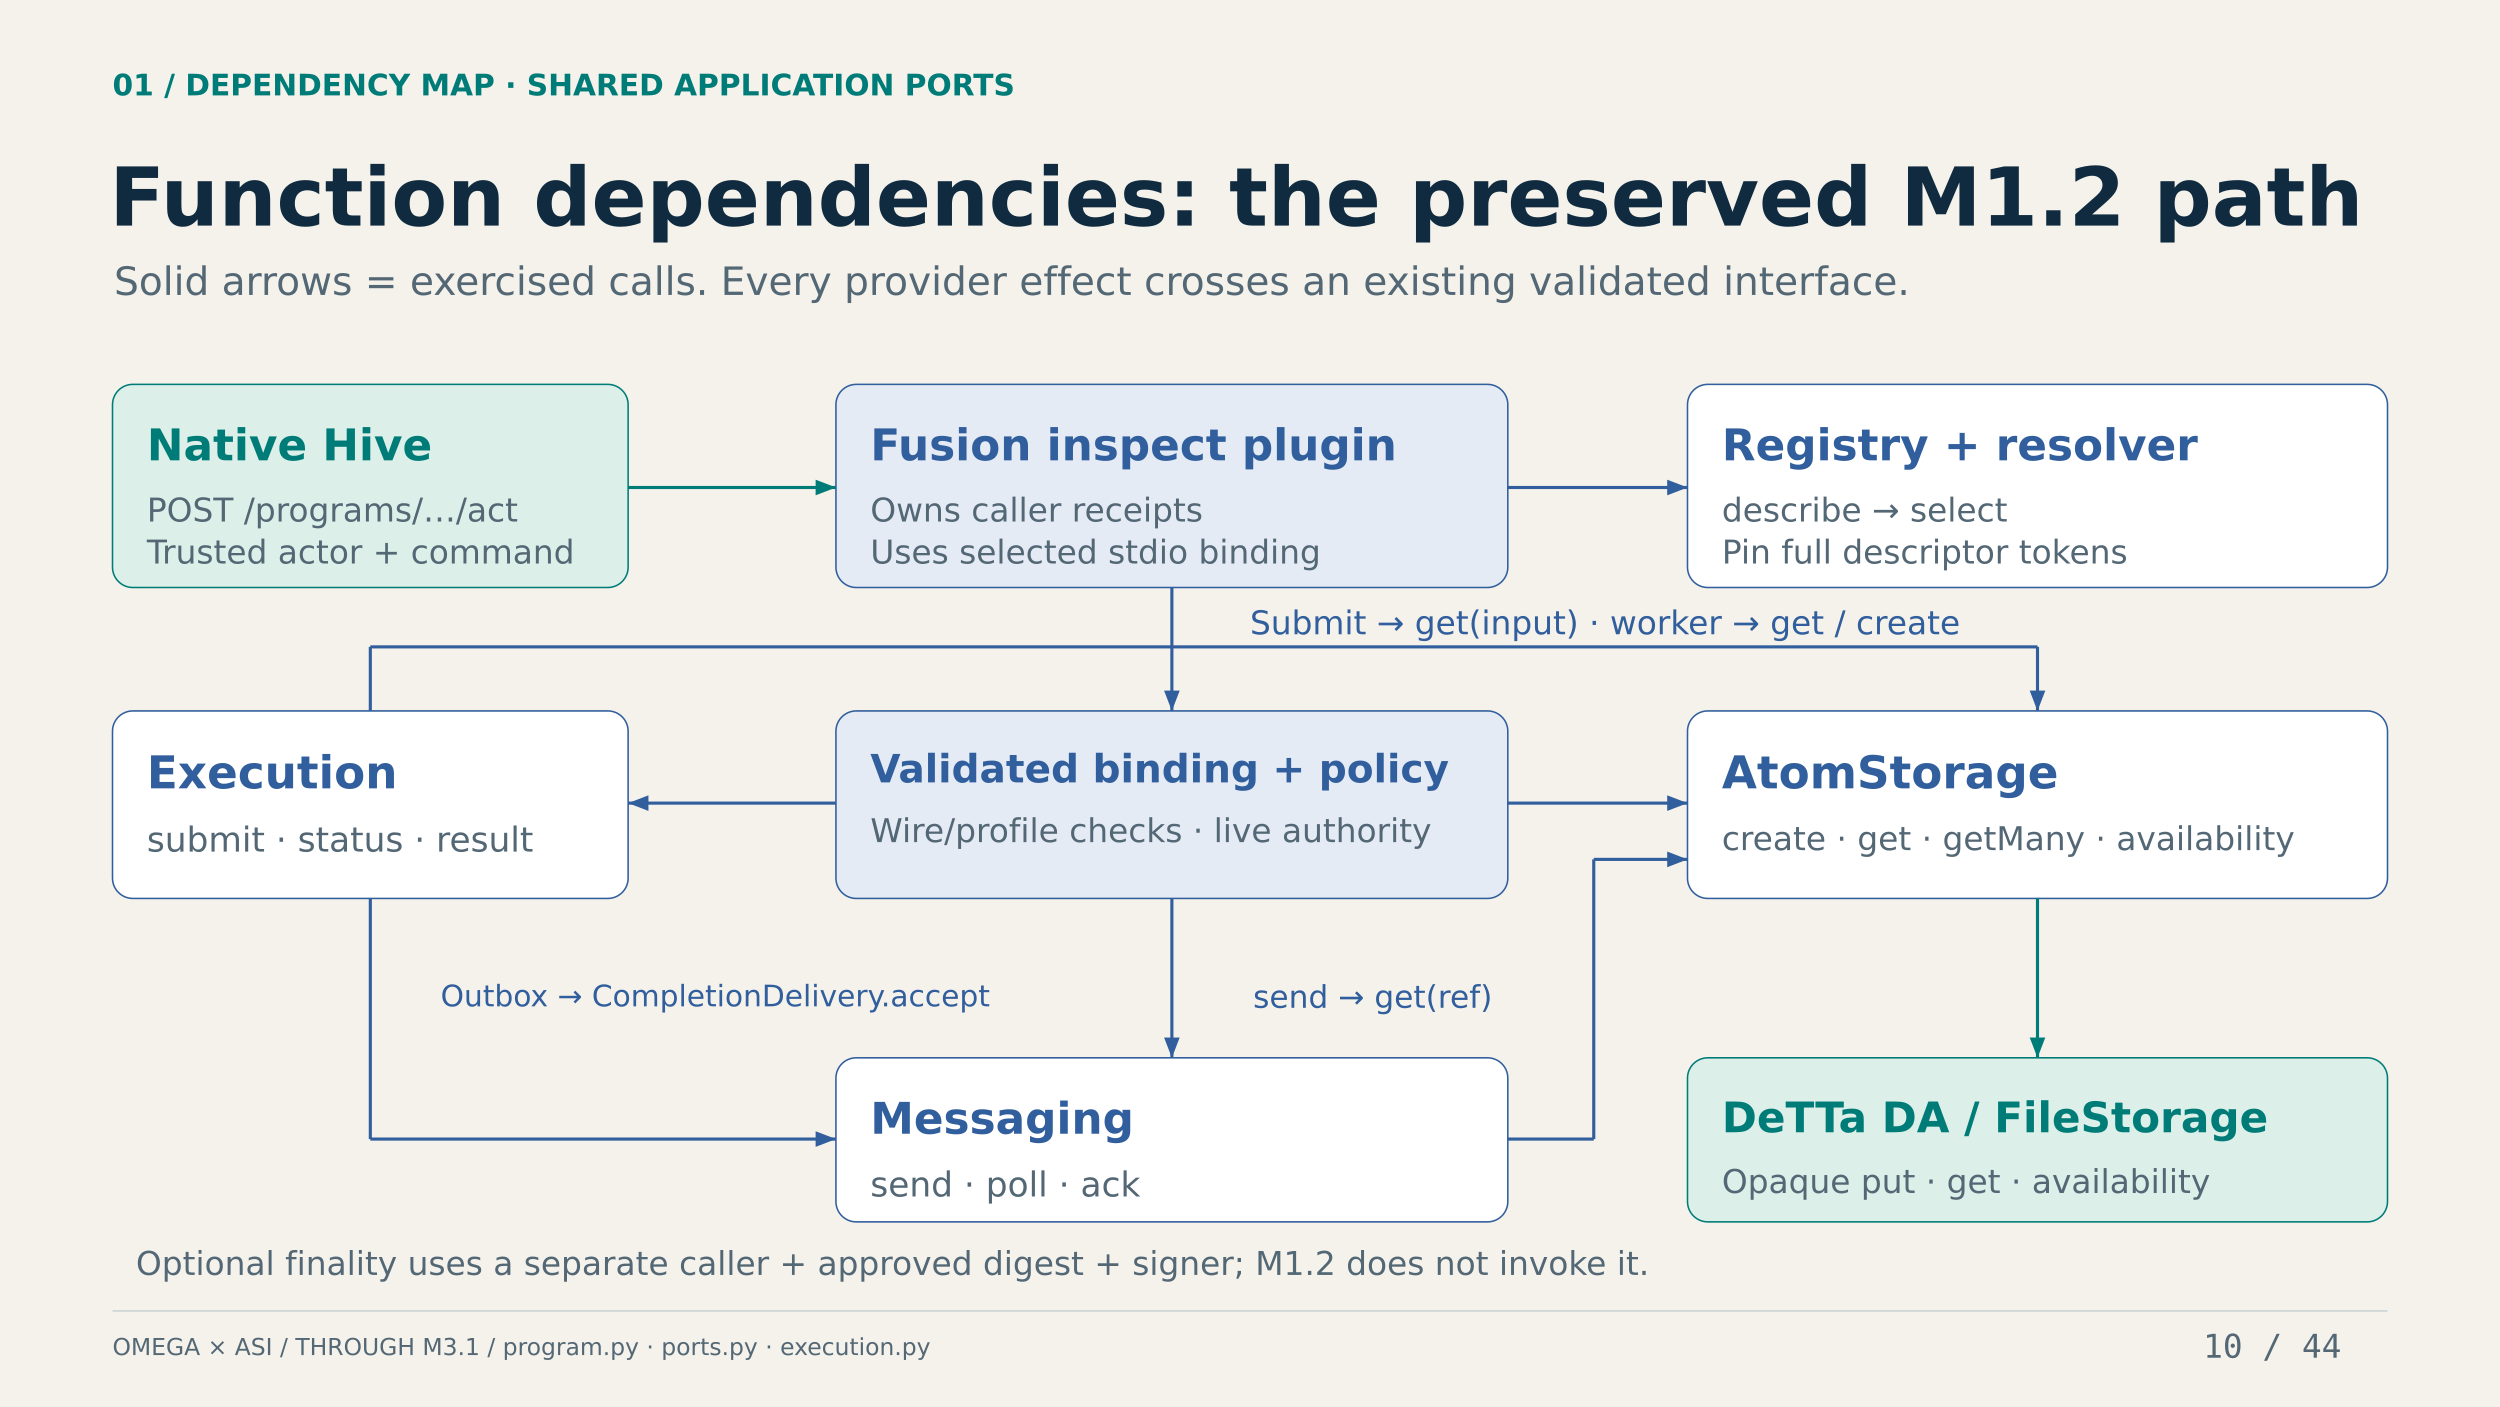
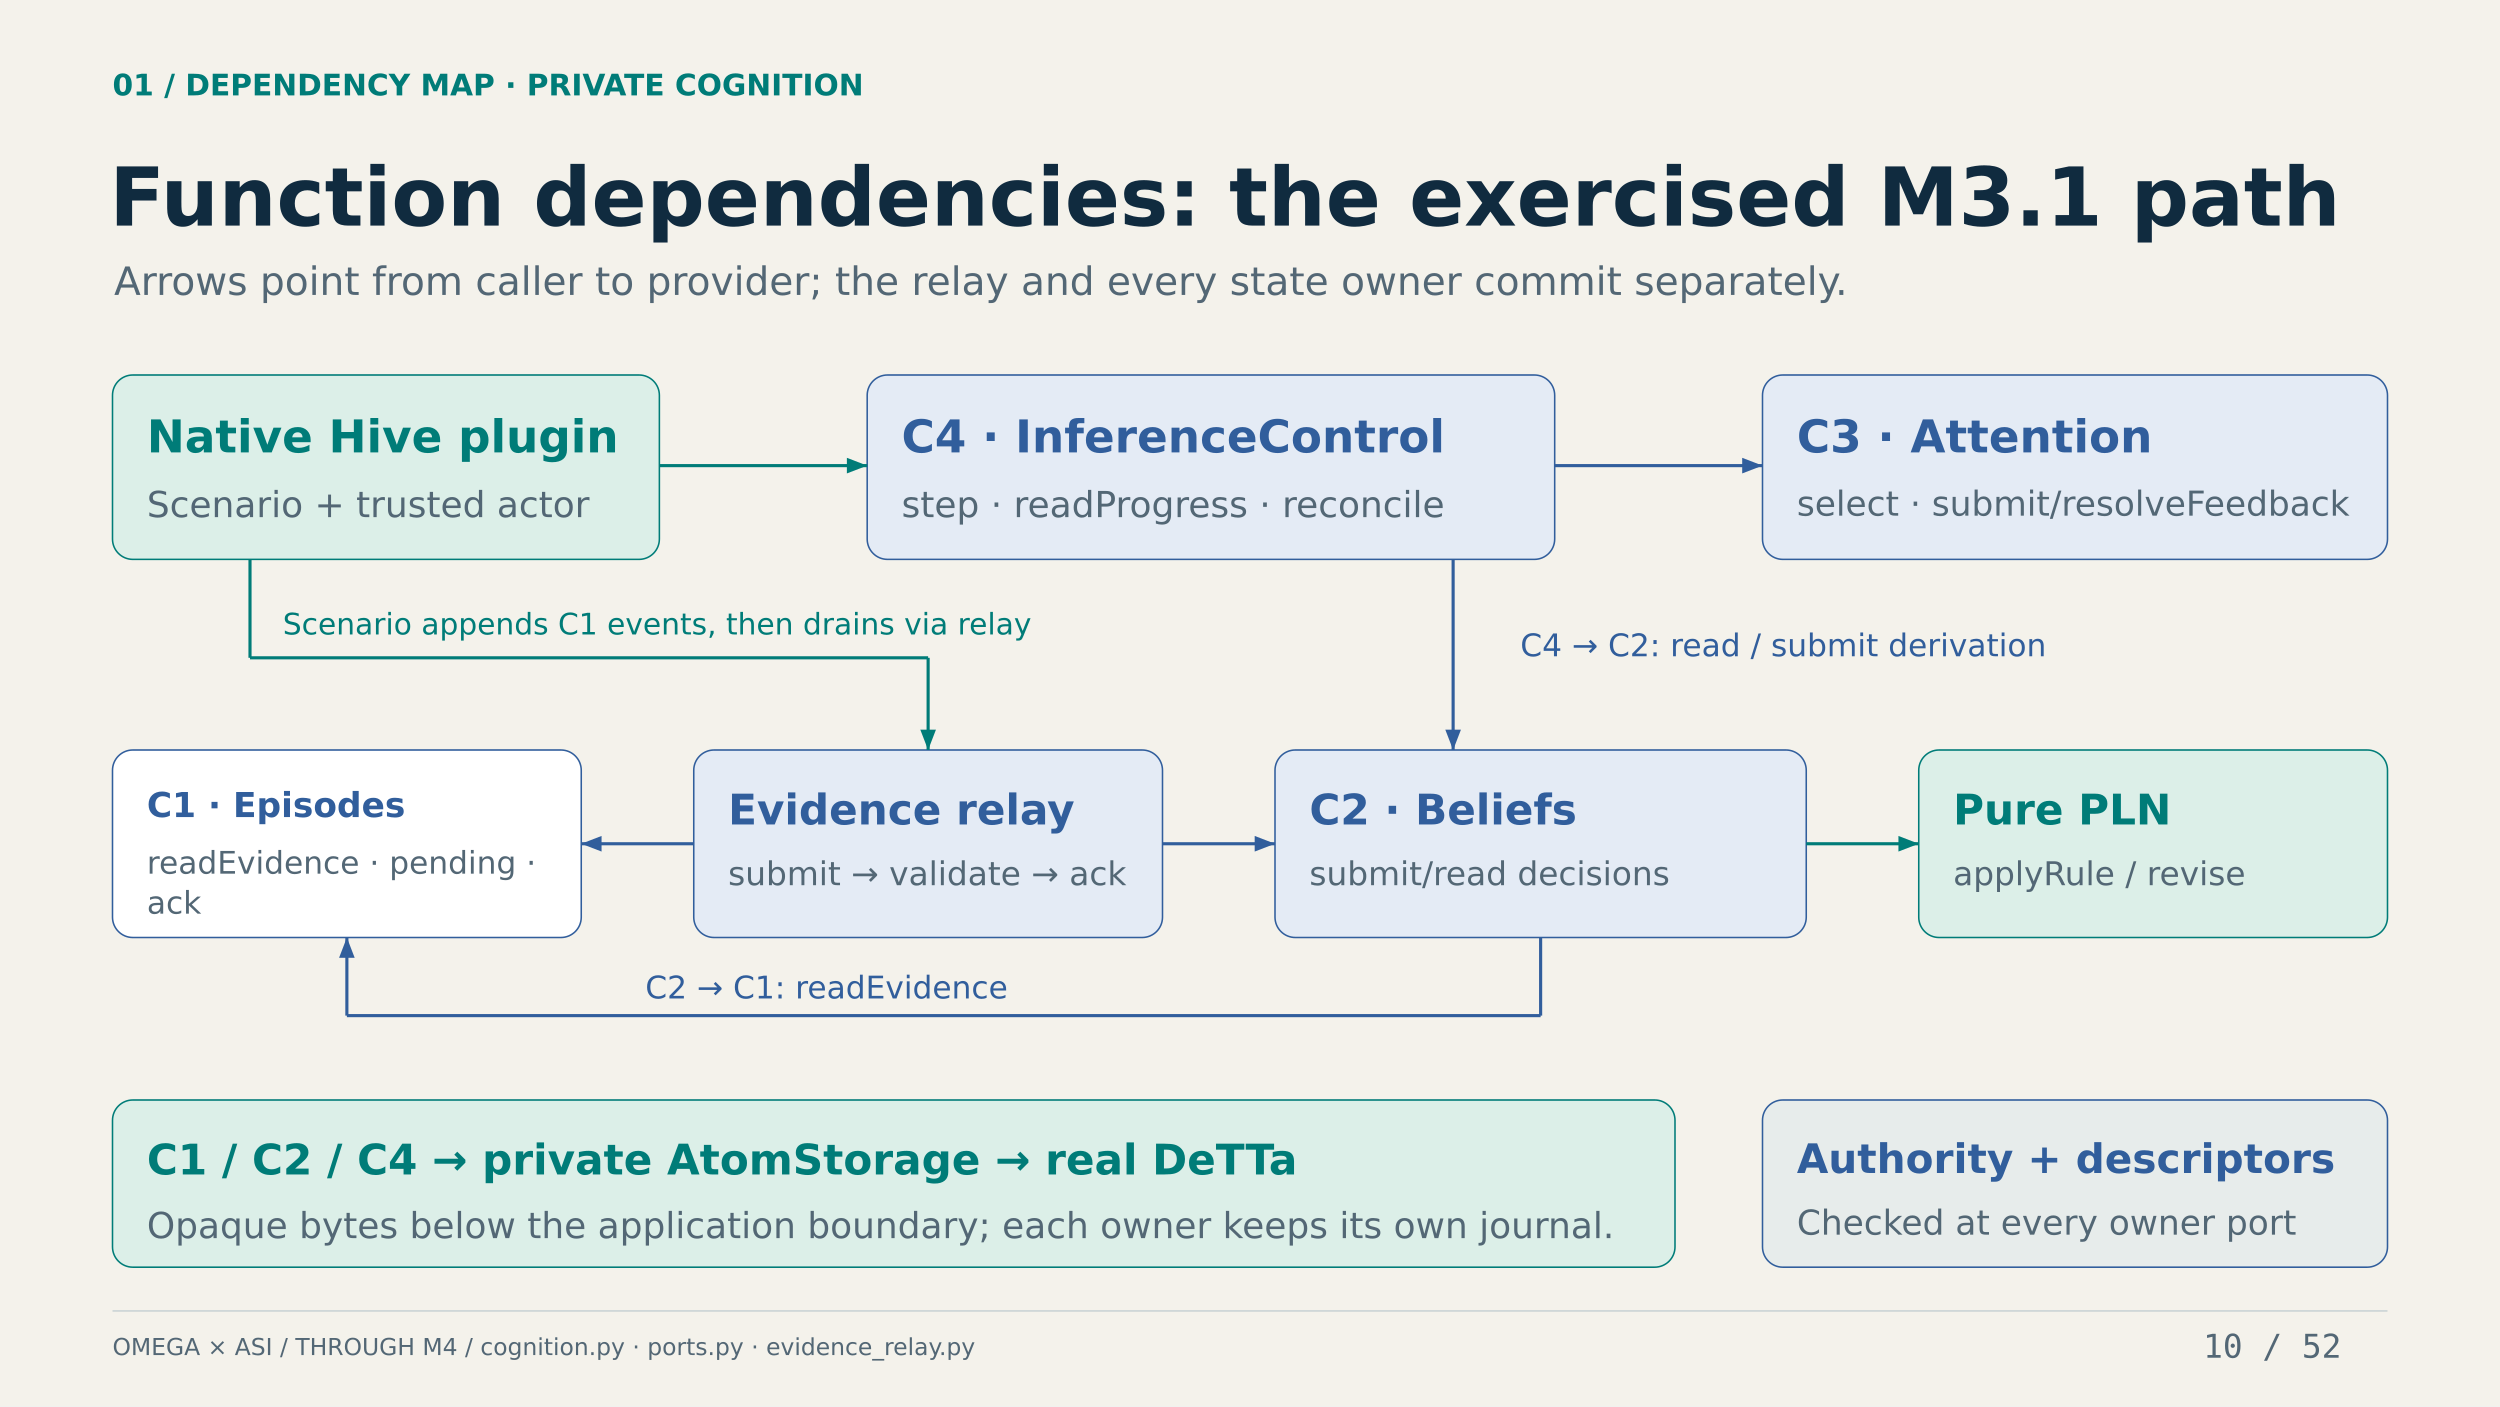
<svg xmlns="http://www.w3.org/2000/svg" width="1600" height="900" viewBox="0 0 1600 900" role="img" aria-labelledby="title desc">
  <rect width="1600" height="900" fill="#F4F2EB" />
-   <text x="72" y="61.05" font-family="DejaVu Sans" font-size="19" font-weight="700" fill="#007C78">01 / DEPENDENCY MAP · SHARED APPLICATION PORTS</text>
-   <text x="70" y="144.4" font-family="DejaVu Sans" font-size="52" font-weight="700" fill="#102B3F">Function dependencies: the preserved M1.2 path</text>
-   <text x="73" y="188.75" font-family="DejaVu Sans" font-size="25" font-weight="400" fill="#536775">Solid arrows = exercised calls. Every provider effect crosses an existing validated interface.</text>
-   <rect x="72" y="246" width="330" height="130" rx="13" fill="#DCEFE8" stroke="#007C78" />
-   <text x="94" y="294.6" font-family="DejaVu Sans" font-size="28" font-weight="700" fill="#007C78">Native Hive</text>
-   <text x="94" y="333.79" font-family="DejaVu Sans" font-size="21" font-weight="400" fill="#536775">POST /programs/…/act</text>
-   <text x="94" y="360.67" font-family="DejaVu Sans" font-size="21" font-weight="400" fill="#536775">Trusted actor + command</text>
-   <rect x="535" y="246" width="430" height="130" rx="13" fill="#E4EBF5" stroke="#315E9C" />
-   <text x="557" y="294.6" font-family="DejaVu Sans" font-size="28" font-weight="700" fill="#315E9C">Fusion inspect plugin</text>
-   <text x="557" y="333.79" font-family="DejaVu Sans" font-size="21" font-weight="400" fill="#536775">Owns caller receipts</text>
-   <text x="557" y="360.67" font-family="DejaVu Sans" font-size="21" font-weight="400" fill="#536775">Uses selected stdio binding</text>
-   <rect x="1080" y="246" width="448" height="130" rx="13" fill="#FFFFFF" stroke="#315E9C" />
-   <text x="1102" y="294.6" font-family="DejaVu Sans" font-size="28" font-weight="700" fill="#315E9C">Registry + resolver</text>
-   <text x="1102" y="333.79" font-family="DejaVu Sans" font-size="21" font-weight="400" fill="#536775">describe → select</text>
-   <text x="1102" y="360.67" font-family="DejaVu Sans" font-size="21" font-weight="400" fill="#536775">Pin full descriptor tokens</text>
-   <line x1="402" y1="312" x2="535" y2="312" stroke="#007C78" stroke-width="2" />
-   <polygon points="535,312 522.0,307.0 522.0,317.0" fill="#007C78" />
-   <line x1="965" y1="312" x2="1080" y2="312" stroke="#315E9C" stroke-width="2" />
-   <polygon points="1080,312 1067.0,307.0 1067.0,317.0" fill="#315E9C" />
-   <rect x="535" y="455" width="430" height="120" rx="13" fill="#E4EBF5" stroke="#315E9C" />
-   <text x="557" y="500.75" font-family="DejaVu Sans" font-size="25" font-weight="700" fill="#315E9C">Validated binding + policy</text>
-   <text x="557" y="538.95" font-family="DejaVu Sans" font-size="21" font-weight="400" fill="#536775">Wire/profile checks · live authority</text>
-   <line x1="750" y1="376" x2="750" y2="455" stroke="#315E9C" stroke-width="2" />
-   <polygon points="750,455 755.0,442.0 745.0,442.0" fill="#315E9C" />
-   <rect x="72" y="455" width="330" height="120" rx="13" fill="#FFFFFF" stroke="#315E9C" />
-   <text x="94" y="504.55" font-family="DejaVu Sans" font-size="29" font-weight="700" fill="#315E9C">Execution</text>
-   <text x="94" y="545.02" font-family="DejaVu Sans" font-size="22" font-weight="400" fill="#536775">submit · status · result</text>
-   <rect x="1080" y="455" width="448" height="120" rx="13" fill="#FFFFFF" stroke="#315E9C" />
-   <text x="1102" y="504.55" font-family="DejaVu Sans" font-size="29" font-weight="700" fill="#315E9C">AtomStorage</text>
-   <text x="1102" y="544.07" font-family="DejaVu Sans" font-size="21" font-weight="400" fill="#536775">create · get · getMany · availability</text>
-   <line x1="535" y1="514" x2="402" y2="514" stroke="#315E9C" stroke-width="2" />
-   <polygon points="402,514 415.0,519.0 415.0,509.0" fill="#315E9C" />
-   <line x1="965" y1="514" x2="1080" y2="514" stroke="#315E9C" stroke-width="2" />
-   <polygon points="1080,514 1067.0,509.0 1067.0,519.0" fill="#315E9C" />
-   <line x1="237" y1="455" x2="237" y2="414" stroke="#315E9C" stroke-width="2" />
-   <line x1="237" y1="414" x2="1304" y2="414" stroke="#315E9C" stroke-width="2" />
-   <line x1="1304" y1="414" x2="1304" y2="455" stroke="#315E9C" stroke-width="2" />
-   <polygon points="1304,455 1309.0,442.0 1299.0,442.0" fill="#315E9C" />
-   <text x="800" y="405.95" font-family="DejaVu Sans" font-size="21" font-weight="400" fill="#315E9C">Submit → get(input) · worker → get / create</text>
-   <rect x="535" y="677" width="430" height="105" rx="13" fill="#FFFFFF" stroke="#315E9C" />
-   <text x="557" y="725.6" font-family="DejaVu Sans" font-size="28" font-weight="700" fill="#315E9C">Messaging</text>
-   <text x="557" y="765.74" font-family="DejaVu Sans" font-size="22" font-weight="400" fill="#536775">send · poll · ack</text>
-   <line x1="750" y1="575" x2="750" y2="677" stroke="#315E9C" stroke-width="2" />
-   <polygon points="750,677 755.0,664.0 745.0,664.0" fill="#315E9C" />
-   <line x1="237" y1="575" x2="237" y2="729" stroke="#315E9C" stroke-width="2" />
-   <line x1="237" y1="729" x2="535" y2="729" stroke="#315E9C" stroke-width="2" />
-   <polygon points="535,729 522.0,724.0 522.0,734.0" fill="#315E9C" />
-   <text x="282" y="644.05" font-family="DejaVu Sans" font-size="19" font-weight="400" fill="#315E9C">Outbox → CompletionDelivery.accept</text>
-   <line x1="965" y1="729" x2="1020" y2="729" stroke="#315E9C" stroke-width="2" />
-   <line x1="1020" y1="729" x2="1020" y2="550" stroke="#315E9C" stroke-width="2" />
-   <line x1="1020" y1="550" x2="1080" y2="550" stroke="#315E9C" stroke-width="2" />
-   <polygon points="1080,550 1067.0,545.0 1067.0,555.0" fill="#315E9C" />
-   <text x="802" y="645.0" font-family="DejaVu Sans" font-size="20" font-weight="400" fill="#315E9C">send → get(ref)</text>
-   <rect x="1080" y="677" width="448" height="105" rx="13" fill="#DCEFE8" stroke="#007C78" />
-   <text x="1102" y="724.65" font-family="DejaVu Sans" font-size="27" font-weight="700" fill="#007C78">DeTTa DA / FileStorage</text>
-   <text x="1102" y="763.51" font-family="DejaVu Sans" font-size="21" font-weight="400" fill="#536775">Opaque put · get · availability</text>
-   <line x1="1304" y1="575" x2="1304" y2="677" stroke="#007C78" stroke-width="2" />
-   <polygon points="1304,677 1309.0,664.0 1299.0,664.0" fill="#007C78" />
-   <text x="87" y="815.95" font-family="DejaVu Sans" font-size="21" font-weight="400" fill="#536775">Optional finality uses a separate caller + approved digest + signer; M1.2 does not invoke it.</text>
+   <text x="72" y="61.05" font-family="DejaVu Sans" font-size="19" font-weight="700" fill="#007C78">01 / DEPENDENCY MAP · PRIVATE COGNITION</text>
+   <text x="70" y="144.4" font-family="DejaVu Sans" font-size="52" font-weight="700" fill="#102B3F">Function dependencies: the exercised M3.1 path</text>
+   <text x="73" y="188.75" font-family="DejaVu Sans" font-size="25" font-weight="400" fill="#536775">Arrows point from caller to provider; the relay and every state owner commit separately.</text>
+   <rect x="72" y="240" width="350" height="118" rx="13" fill="#DCEFE8" stroke="#007C78" />
+   <text x="94" y="289.55" font-family="DejaVu Sans" font-size="29" font-weight="700" fill="#007C78">Native Hive plugin</text>
+   <text x="94" y="330.97" font-family="DejaVu Sans" font-size="23" font-weight="400" fill="#536775">Scenario + trusted actor</text>
+   <rect x="555" y="240" width="440" height="118" rx="13" fill="#E4EBF5" stroke="#315E9C" />
+   <text x="577" y="289.55" font-family="DejaVu Sans" font-size="29" font-weight="700" fill="#315E9C">C4 · InferenceControl</text>
+   <text x="577" y="330.97" font-family="DejaVu Sans" font-size="23" font-weight="400" fill="#536775">step · readProgress · reconcile</text>
+   <rect x="1128" y="240" width="400" height="118" rx="13" fill="#E4EBF5" stroke="#315E9C" />
+   <text x="1150" y="289.55" font-family="DejaVu Sans" font-size="29" font-weight="700" fill="#315E9C">C3 · Attention</text>
+   <text x="1150" y="330.02" font-family="DejaVu Sans" font-size="22" font-weight="400" fill="#536775">select · submit/resolveFeedback</text>
+   <line x1="422" y1="298" x2="555" y2="298" stroke="#007C78" stroke-width="2" />
+   <polygon points="555,298 542.0,293.0 542.0,303.0" fill="#007C78" />
+   <line x1="995" y1="298" x2="1128" y2="298" stroke="#315E9C" stroke-width="2" />
+   <polygon points="1128,298 1115.0,293.0 1115.0,303.0" fill="#315E9C" />
+   <rect x="72" y="480" width="300" height="120" rx="13" fill="#FFFFFF" stroke="#315E9C" />
+   <text x="94" y="522.9" font-family="DejaVu Sans" font-size="22" font-weight="700" fill="#315E9C">C1 · Episodes</text>
+   <text x="94" y="559.16" font-family="DejaVu Sans" font-size="20" font-weight="400" fill="#536775">readEvidence · pending ·</text>
+   <text x="94" y="584.76" font-family="DejaVu Sans" font-size="20" font-weight="400" fill="#536775">ack</text>
+   <rect x="444" y="480" width="300" height="120" rx="13" fill="#E4EBF5" stroke="#315E9C" />
+   <text x="466" y="527.65" font-family="DejaVu Sans" font-size="27" font-weight="700" fill="#315E9C">Evidence relay</text>
+   <text x="466" y="566.51" font-family="DejaVu Sans" font-size="21" font-weight="400" fill="#536775">submit → validate → ack</text>
+   <rect x="816" y="480" width="340" height="120" rx="13" fill="#E4EBF5" stroke="#315E9C" />
+   <text x="838" y="527.65" font-family="DejaVu Sans" font-size="27" font-weight="700" fill="#315E9C">C2 · Beliefs</text>
+   <text x="838" y="566.51" font-family="DejaVu Sans" font-size="21" font-weight="400" fill="#536775">submit/read decisions</text>
+   <rect x="1228" y="480" width="300" height="120" rx="13" fill="#DCEFE8" stroke="#007C78" />
+   <text x="1250" y="527.65" font-family="DejaVu Sans" font-size="27" font-weight="700" fill="#007C78">Pure PLN</text>
+   <text x="1250" y="566.51" font-family="DejaVu Sans" font-size="21" font-weight="400" fill="#536775">applyRule / revise</text>
+   <line x1="444" y1="540" x2="372" y2="540" stroke="#315E9C" stroke-width="2" />
+   <polygon points="372,540 385.0,545.0 385.0,535.0" fill="#315E9C" />
+   <line x1="744" y1="540" x2="816" y2="540" stroke="#315E9C" stroke-width="2" />
+   <polygon points="816,540 803.0,535.0 803.0,545.0" fill="#315E9C" />
+   <line x1="1156" y1="540" x2="1228" y2="540" stroke="#007C78" stroke-width="2" />
+   <polygon points="1228,540 1215.0,535.0 1215.0,545.0" fill="#007C78" />
+   <line x1="930" y1="358" x2="930" y2="480" stroke="#315E9C" stroke-width="2" />
+   <polygon points="930,480 935.0,467.0 925.0,467.0" fill="#315E9C" />
+   <text x="973" y="420.0" font-family="DejaVu Sans" font-size="20" font-weight="400" fill="#315E9C">C4 → C2: read / submit derivation</text>
+   <line x1="160" y1="358" x2="160" y2="421" stroke="#007C78" stroke-width="2" />
+   <line x1="160" y1="421" x2="594" y2="421" stroke="#007C78" stroke-width="2" />
+   <line x1="594" y1="421" x2="594" y2="480" stroke="#007C78" stroke-width="2" />
+   <polygon points="594,480 599.0,467.0 589.0,467.0" fill="#007C78" />
+   <text x="181" y="406.05" font-family="DejaVu Sans" font-size="19" font-weight="400" fill="#007C78">Scenario appends C1 events, then drains via relay</text>
+   <line x1="986" y1="600" x2="986" y2="650" stroke="#315E9C" stroke-width="2" />
+   <line x1="986" y1="650" x2="222" y2="650" stroke="#315E9C" stroke-width="2" />
+   <line x1="222" y1="650" x2="222" y2="600" stroke="#315E9C" stroke-width="2" />
+   <polygon points="222,600 217.0,613.0 227.0,613.0" fill="#315E9C" />
+   <text x="413" y="639.0" font-family="DejaVu Sans" font-size="20" font-weight="400" fill="#315E9C">C2 → C1: readEvidence</text>
+   <rect x="72" y="704" width="1000" height="107" rx="13" fill="#DCEFE8" stroke="#007C78" />
+   <text x="94" y="751.65" font-family="DejaVu Sans" font-size="27" font-weight="700" fill="#007C78">C1 / C2 / C4 → private AtomStorage → real DeTTa</text>
+   <text x="94" y="792.41" font-family="DejaVu Sans" font-size="23" font-weight="400" fill="#536775">Opaque bytes below the application boundary; each owner keeps its own journal.</text>
+   <rect x="1128" y="704" width="400" height="107" rx="13" fill="#E7ECEB" stroke="#315E9C" />
+   <text x="1150" y="750.7" font-family="DejaVu Sans" font-size="26" font-weight="700" fill="#315E9C">Authority + descriptors</text>
+   <text x="1150" y="790.18" font-family="DejaVu Sans" font-size="22" font-weight="400" fill="#536775">Checked at every owner port</text>
  <line x1="72" y1="839" x2="1528" y2="839" stroke="#C9D2D4" stroke-width="1" />
-   <text x="72" y="867.25" font-family="DejaVu Sans" font-size="15" font-weight="400" fill="#536775">OMEGA × ASI / THROUGH M3.1 / program.py · ports.py · execution.py</text>
-   <text x="1410" y="868.95" font-family="DejaVu Sans Mono" font-size="21" font-weight="400" fill="#536775">10 / 44</text>
+   <text x="72" y="867.25" font-family="DejaVu Sans" font-size="15" font-weight="400" fill="#536775">OMEGA × ASI / THROUGH M4 / cognition.py · ports.py · evidence_relay.py</text>
+   <text x="1410" y="868.95" font-family="DejaVu Sans Mono" font-size="21" font-weight="400" fill="#536775">10 / 52</text>
</svg>
